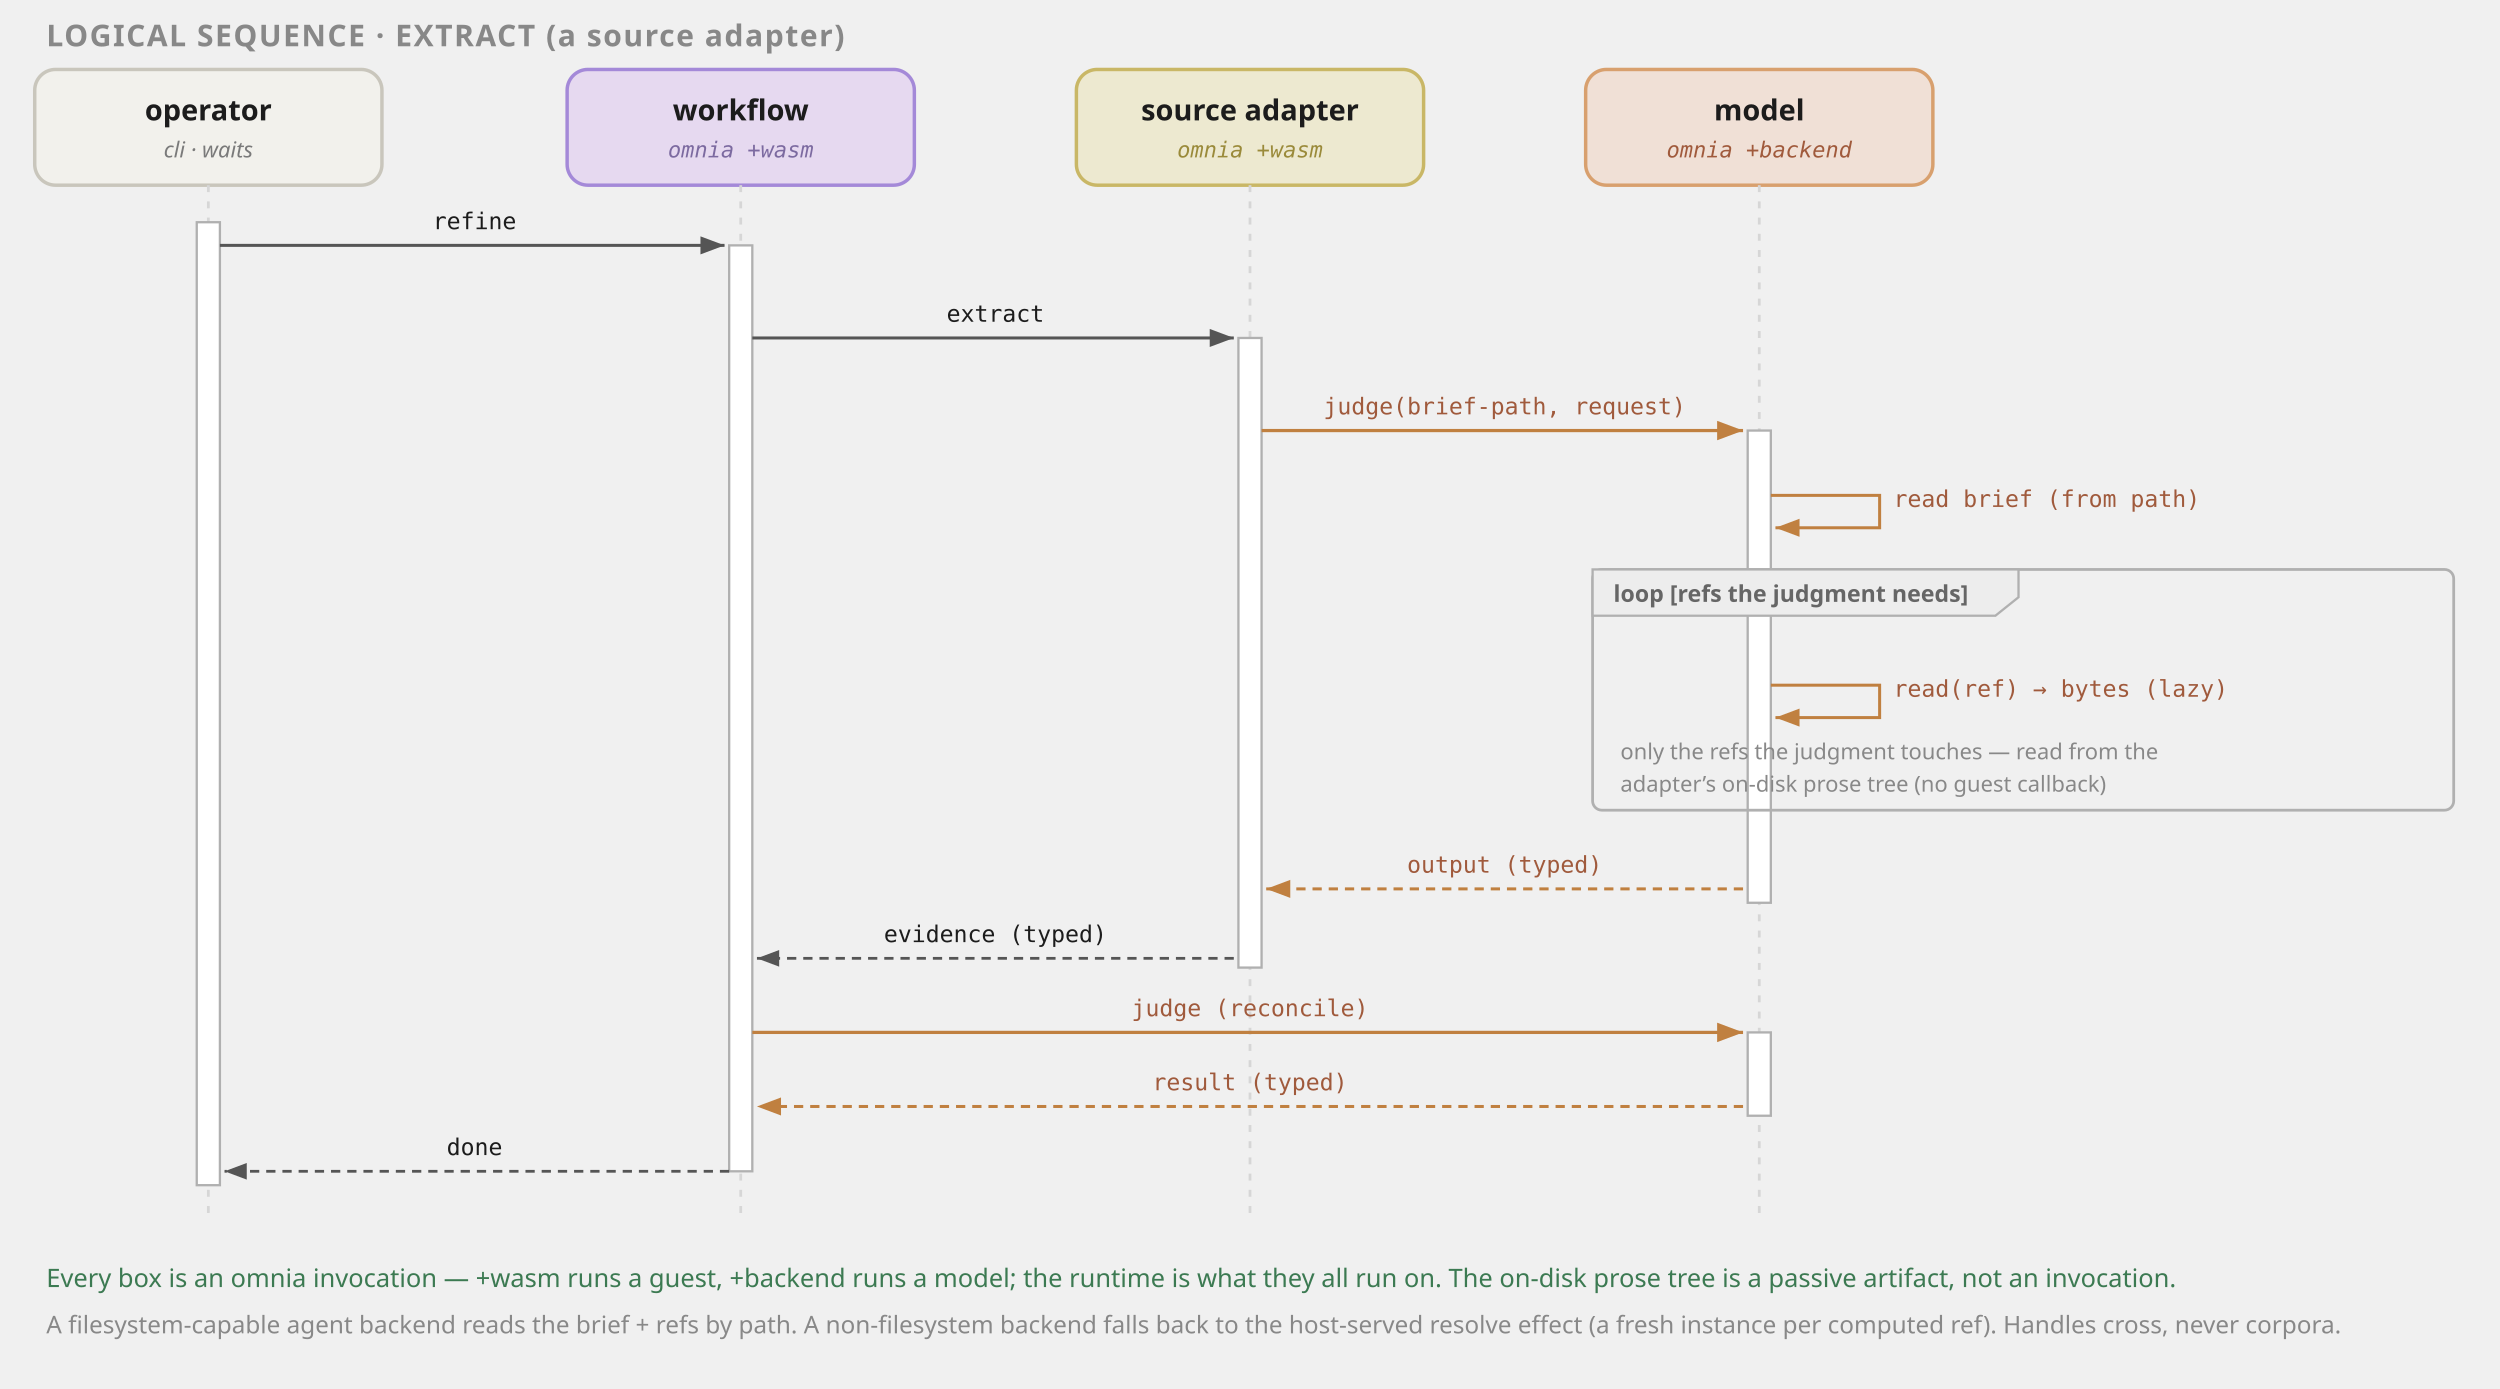
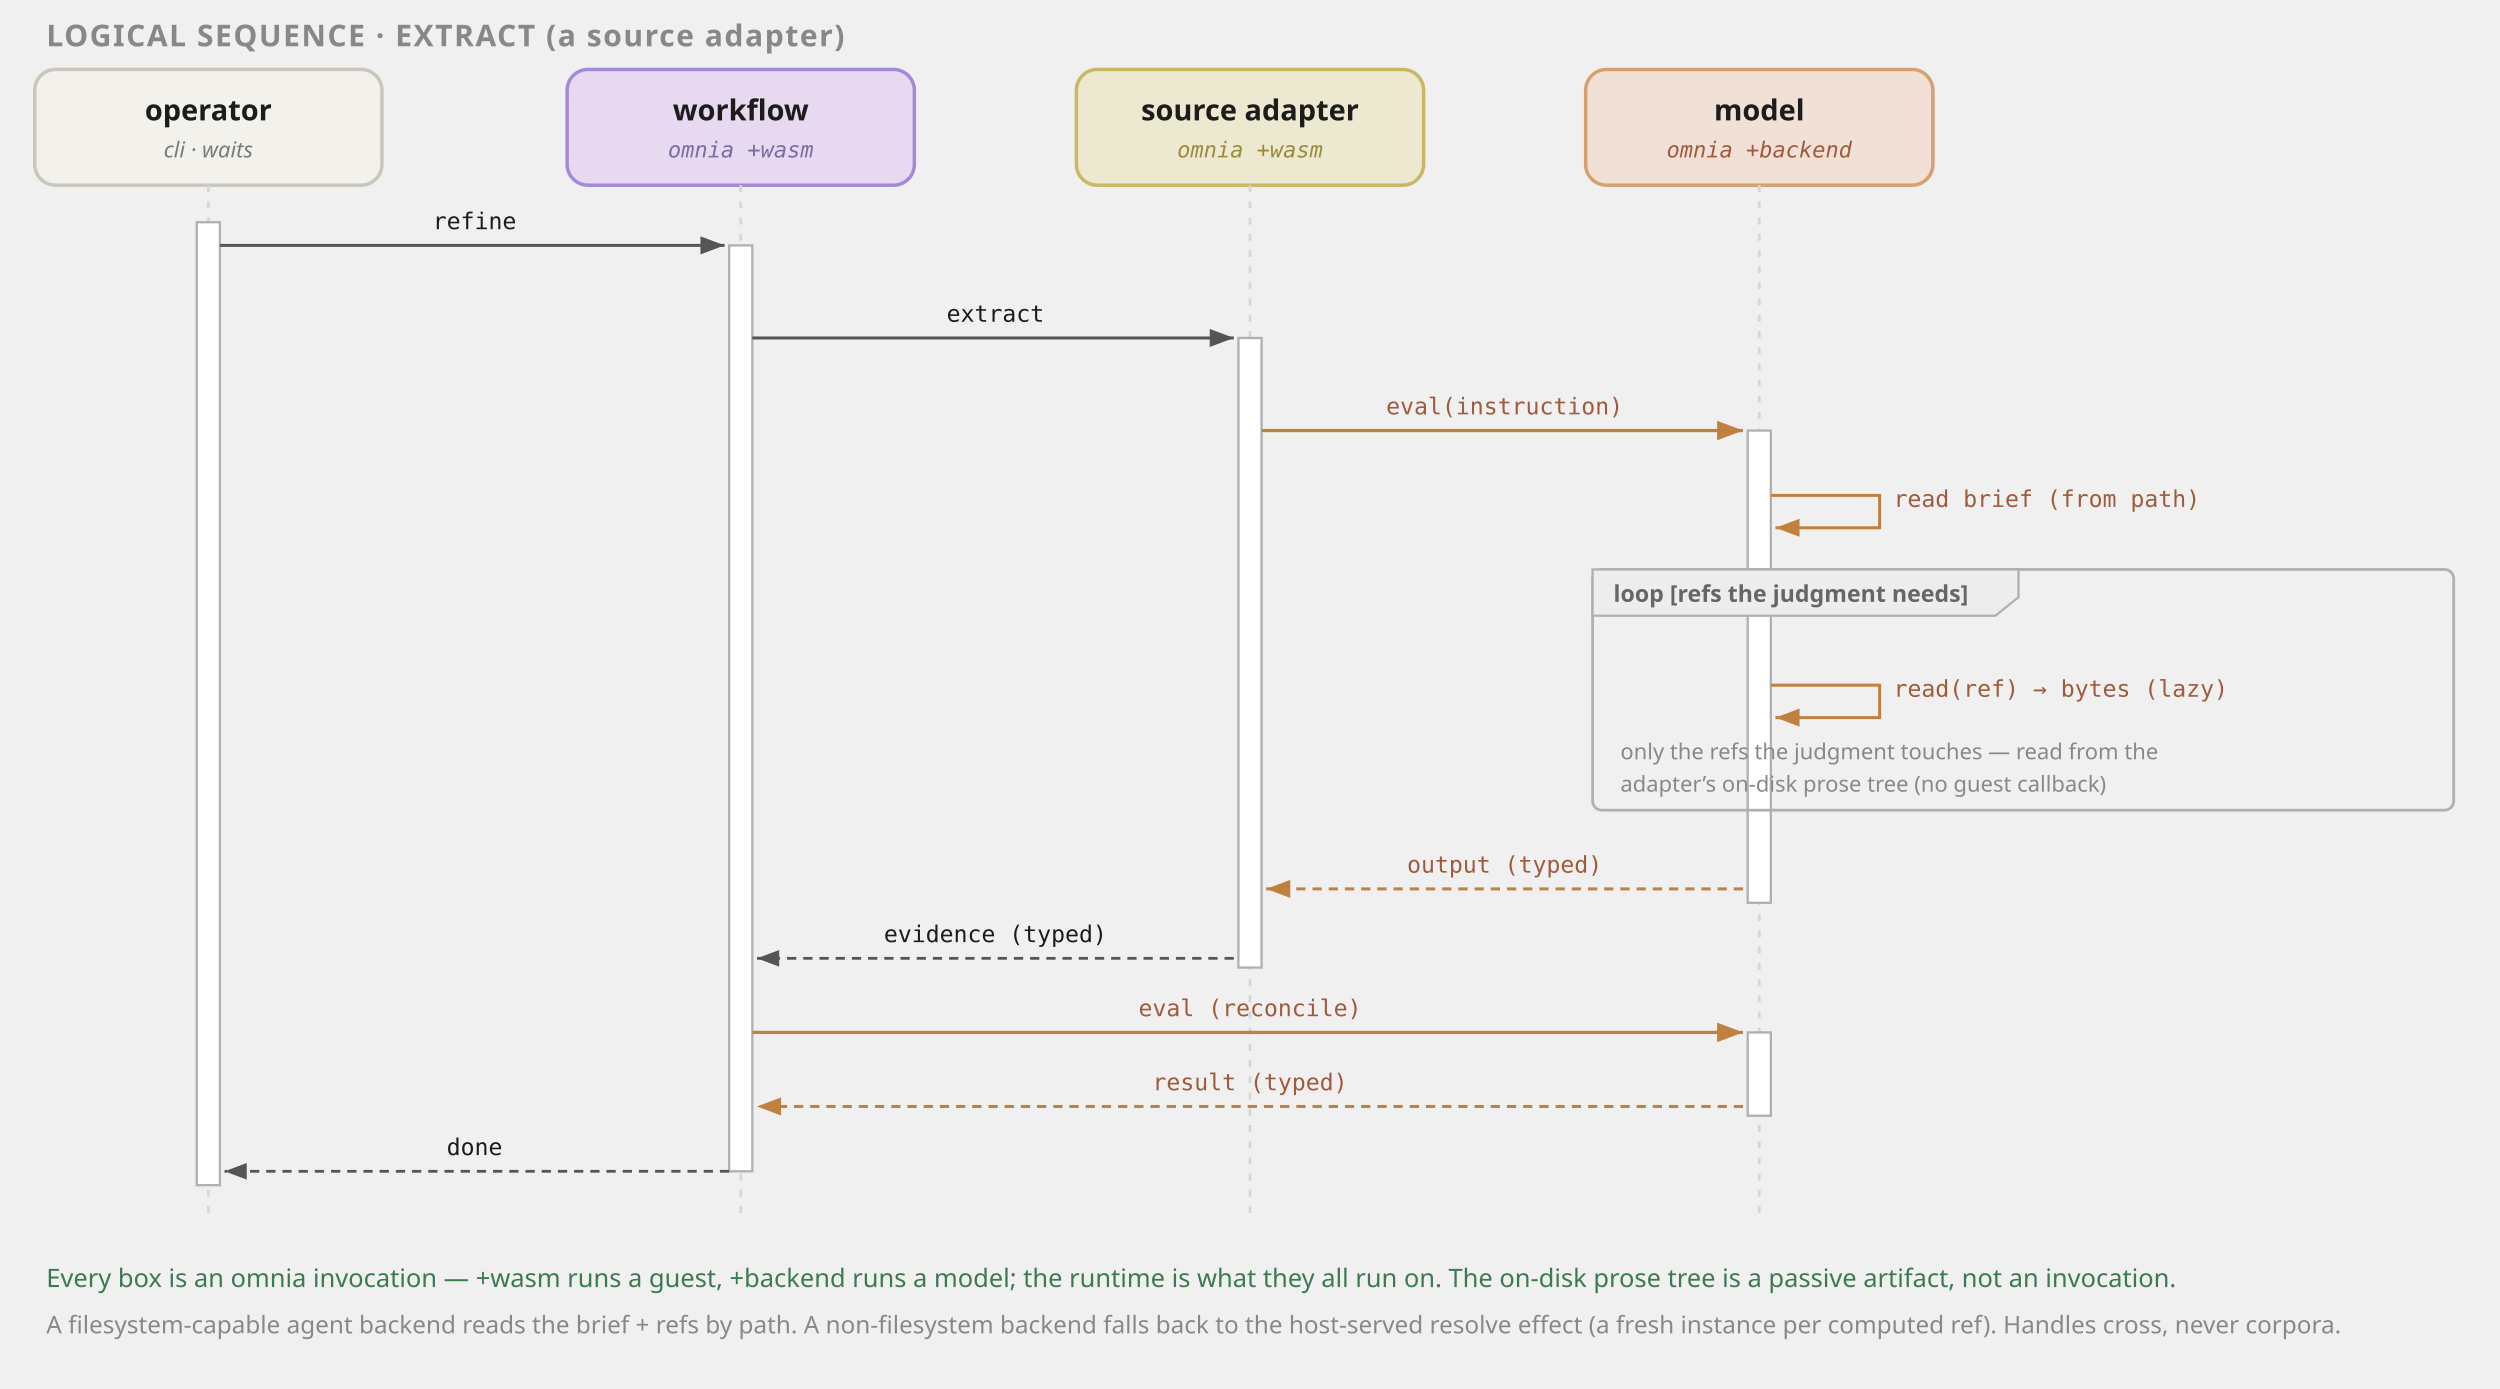
- <svg xmlns="http://www.w3.org/2000/svg" viewBox="0 0 1080 600" role="img" aria-label="Logical sequence for an extract: the operator invokes the workflow (omnia +wasm), which invokes a source adapter (omnia +wasm), which requests judge with a brief path from the model (omnia +backend); the model reads the brief from the adapter's on-disk prose tree and, in a loop over the references the judgment needs, reads each one directly — no guest callback; the model returns evidence to the source adapter, which returns to the workflow; the workflow then runs a direct reconcile judge and returns done to the operator. A non-filesystem backend falls back to the host-served resolve effect. Every box is an Omnia invocation and every +wasm box is a fresh instance.">
+ <svg xmlns="http://www.w3.org/2000/svg" viewBox="0 0 1080 600" role="img" aria-label="Logical sequence for an extract: the operator invokes the workflow (omnia +wasm), which invokes a source adapter (omnia +wasm), which requests eval with a brief path from the model (omnia +backend); the model reads the brief from the adapter's on-disk prose tree and, in a loop over the references the judgment needs, reads each one directly — no guest callback; the model returns evidence to the source adapter, which returns to the workflow; the workflow then runs a direct reconcile eval and returns done to the operator. A non-filesystem backend falls back to the host-served resolve effect. Every box is an Omnia invocation and every +wasm box is a fresh instance.">
  <defs>
    <marker id="sx-arr" markerWidth="10" markerHeight="10" refX="8" refY="3" orient="auto">
      <path d="M0,0 L0,6 L8,3 z" fill="#555" />
    </marker>
    <marker id="sx-arrO" markerWidth="10" markerHeight="10" refX="8" refY="3" orient="auto">
      <path d="M0,0 L0,6 L8,3 z" fill="#c08040" />
    </marker>
  </defs>
  <text x="20" y="20" font-family="ui-sans-serif, system-ui, sans-serif" font-size="13" font-weight="700" fill="#888" letter-spacing="0.05em">LOGICAL SEQUENCE · EXTRACT (a source adapter)</text>
  <rect x="15" y="30" width="150" height="50" rx="9" fill="#f2f1ec" stroke="#c9c6bc" stroke-width="1.5" />
  <text x="90" y="52" text-anchor="middle" font-family="ui-sans-serif, system-ui, sans-serif" font-size="12.5" font-weight="600" fill="#1c1c1c">operator</text>
  <text x="90" y="68" text-anchor="middle" font-family="ui-sans-serif, system-ui, sans-serif" font-size="9.5" font-style="italic" fill="#7a7a7a">cli · waits</text>
  <rect x="245" y="30" width="150" height="50" rx="9" fill="#e6d9f0" stroke="#a489d8" stroke-width="1.5" />
  <text x="320" y="52" text-anchor="middle" font-family="ui-sans-serif, system-ui, sans-serif" font-size="12.5" font-weight="600" fill="#1c1c1c">workflow</text>
  <text x="320" y="68" text-anchor="middle" font-family="ui-monospace, monospace" font-size="9.5" font-style="italic" fill="#7c6aa0">omnia +wasm</text>
  <rect x="465" y="30" width="150" height="50" rx="9" fill="#ede9d0" stroke="#c9b766" stroke-width="1.5" />
  <text x="540" y="52" text-anchor="middle" font-family="ui-sans-serif, system-ui, sans-serif" font-size="12.5" font-weight="600" fill="#1c1c1c">source adapter</text>
  <text x="540" y="68" text-anchor="middle" font-family="ui-monospace, monospace" font-size="9.5" font-style="italic" fill="#9a8a3a">omnia +wasm</text>
  <rect x="685" y="30" width="150" height="50" rx="9" fill="#f0e0d6" stroke="#d8a06e" stroke-width="1.5" />
  <text x="760" y="52" text-anchor="middle" font-family="ui-sans-serif, system-ui, sans-serif" font-size="12.5" font-weight="600" fill="#1c1c1c">model</text>
  <text x="760" y="68" text-anchor="middle" font-family="ui-monospace, monospace" font-size="9.5" font-style="italic" fill="#a05a3c">omnia +backend</text>
  <line x1="90" y1="80" x2="90" y2="524" stroke="#d6d6d6" stroke-width="1.2" stroke-dasharray="3 4" />
  <line x1="320" y1="80" x2="320" y2="524" stroke="#d6d6d6" stroke-width="1.2" stroke-dasharray="3 4" />
  <line x1="540" y1="80" x2="540" y2="524" stroke="#d6d6d6" stroke-width="1.2" stroke-dasharray="3 4" />
  <line x1="760" y1="80" x2="760" y2="524" stroke="#d6d6d6" stroke-width="1.2" stroke-dasharray="3 4" />
  <rect x="85" y="96" width="10" height="416" fill="#ffffff" stroke="#b0b0b0" stroke-width="1" />
  <rect x="315" y="106" width="10" height="400" fill="#ffffff" stroke="#b0b0b0" stroke-width="1" />
  <rect x="535" y="146" width="10" height="272" fill="#ffffff" stroke="#b0b0b0" stroke-width="1" />
  <rect x="755" y="186" width="10" height="204" fill="#ffffff" stroke="#b0b0b0" stroke-width="1" />
  <rect x="755" y="446" width="10" height="36" fill="#ffffff" stroke="#b0b0b0" stroke-width="1" />
  <text x="205" y="99" text-anchor="middle" font-family="ui-monospace, monospace" font-size="10" fill="#1c1c1c">refine</text>
  <path d="M95 106 L313 106" stroke="#555" stroke-width="1.3" fill="none" marker-end="url(#sx-arr)" />
  <text x="430" y="139" text-anchor="middle" font-family="ui-monospace, monospace" font-size="10" fill="#1c1c1c">extract</text>
  <path d="M325 146 L533 146" stroke="#555" stroke-width="1.3" fill="none" marker-end="url(#sx-arr)" />
-   <text x="650" y="179" text-anchor="middle" font-family="ui-monospace, monospace" font-size="10" fill="#a05a3c">judge(brief-path, request)</text>
+   <text x="650" y="179" text-anchor="middle" font-family="ui-monospace, monospace" font-size="10" fill="#a05a3c">eval(instruction)</text>
  <path d="M545 186 L753 186" stroke="#c08040" stroke-width="1.4" fill="none" marker-end="url(#sx-arrO)" />
  <path d="M765 214 H812 V228 H767" stroke="#c08040" stroke-width="1.3" fill="none" marker-end="url(#sx-arrO)" />
  <text x="818" y="219" font-family="ui-monospace, monospace" font-size="10" fill="#a05a3c">read brief (from path)</text>
  <rect x="688" y="246" width="372" height="104" rx="4" fill="none" stroke="#b0b0b0" stroke-width="1.2" />
  <path d="M688 246 h184 v12 l-10 8 h-174 z" fill="#ededed" stroke="#b0b0b0" stroke-width="1" />
  <text x="697" y="260" font-family="ui-sans-serif, system-ui, sans-serif" font-size="10" font-weight="600" fill="#666">loop [refs the judgment needs]</text>
  <path d="M765 296 H812 V310 H767" stroke="#c08040" stroke-width="1.3" fill="none" marker-end="url(#sx-arrO)" />
  <text x="818" y="301" font-family="ui-monospace, monospace" font-size="10" fill="#a05a3c">read(ref) → bytes (lazy)</text>
  <text x="700" y="328" font-family="ui-sans-serif, system-ui, sans-serif" font-size="9.5" fill="#888">only the refs the judgment touches — read from the</text>
  <text x="700" y="342" font-family="ui-sans-serif, system-ui, sans-serif" font-size="9.5" fill="#888">adapter’s on-disk prose tree (no guest callback)</text>
  <text x="650" y="377" text-anchor="middle" font-family="ui-monospace, monospace" font-size="10" fill="#a05a3c">output (typed)</text>
  <path d="M753 384 L547 384" stroke="#c08040" stroke-width="1.3" fill="none" stroke-dasharray="4 3" marker-end="url(#sx-arrO)" />
  <text x="430" y="407" text-anchor="middle" font-family="ui-monospace, monospace" font-size="10" fill="#1c1c1c">evidence (typed)</text>
  <path d="M533 414 L327 414" stroke="#555" stroke-width="1.2" fill="none" stroke-dasharray="4 3" marker-end="url(#sx-arr)" />
-   <text x="540" y="439" text-anchor="middle" font-family="ui-monospace, monospace" font-size="10" fill="#a05a3c">judge (reconcile)</text>
+   <text x="540" y="439" text-anchor="middle" font-family="ui-monospace, monospace" font-size="10" fill="#a05a3c">eval (reconcile)</text>
  <path d="M325 446 L753 446" stroke="#c08040" stroke-width="1.4" fill="none" marker-end="url(#sx-arrO)" />
  <text x="540" y="471" text-anchor="middle" font-family="ui-monospace, monospace" font-size="10" fill="#a05a3c">result (typed)</text>
  <path d="M753 478 L327 478" stroke="#c08040" stroke-width="1.3" fill="none" stroke-dasharray="4 3" marker-end="url(#sx-arrO)" />
  <text x="205" y="499" text-anchor="middle" font-family="ui-monospace, monospace" font-size="10" fill="#1c1c1c">done</text>
  <path d="M315 506 L97 506" stroke="#555" stroke-width="1.2" fill="none" stroke-dasharray="4 3" marker-end="url(#sx-arr)" />
  <text x="20" y="556" font-family="ui-sans-serif, system-ui, sans-serif" font-size="11" fill="#3c7a52">Every box is an omnia invocation — +wasm runs a guest, +backend runs a model; the runtime is what they all run on. The on-disk prose tree is a passive artifact, not an invocation.</text>
  <text x="20" y="576" font-family="ui-sans-serif, system-ui, sans-serif" font-size="10.5" fill="#888">A filesystem-capable agent backend reads the brief + refs by path. A non-filesystem backend falls back to the host-served resolve effect (a fresh instance per computed ref). Handles cross, never corpora.</text>
</svg>
